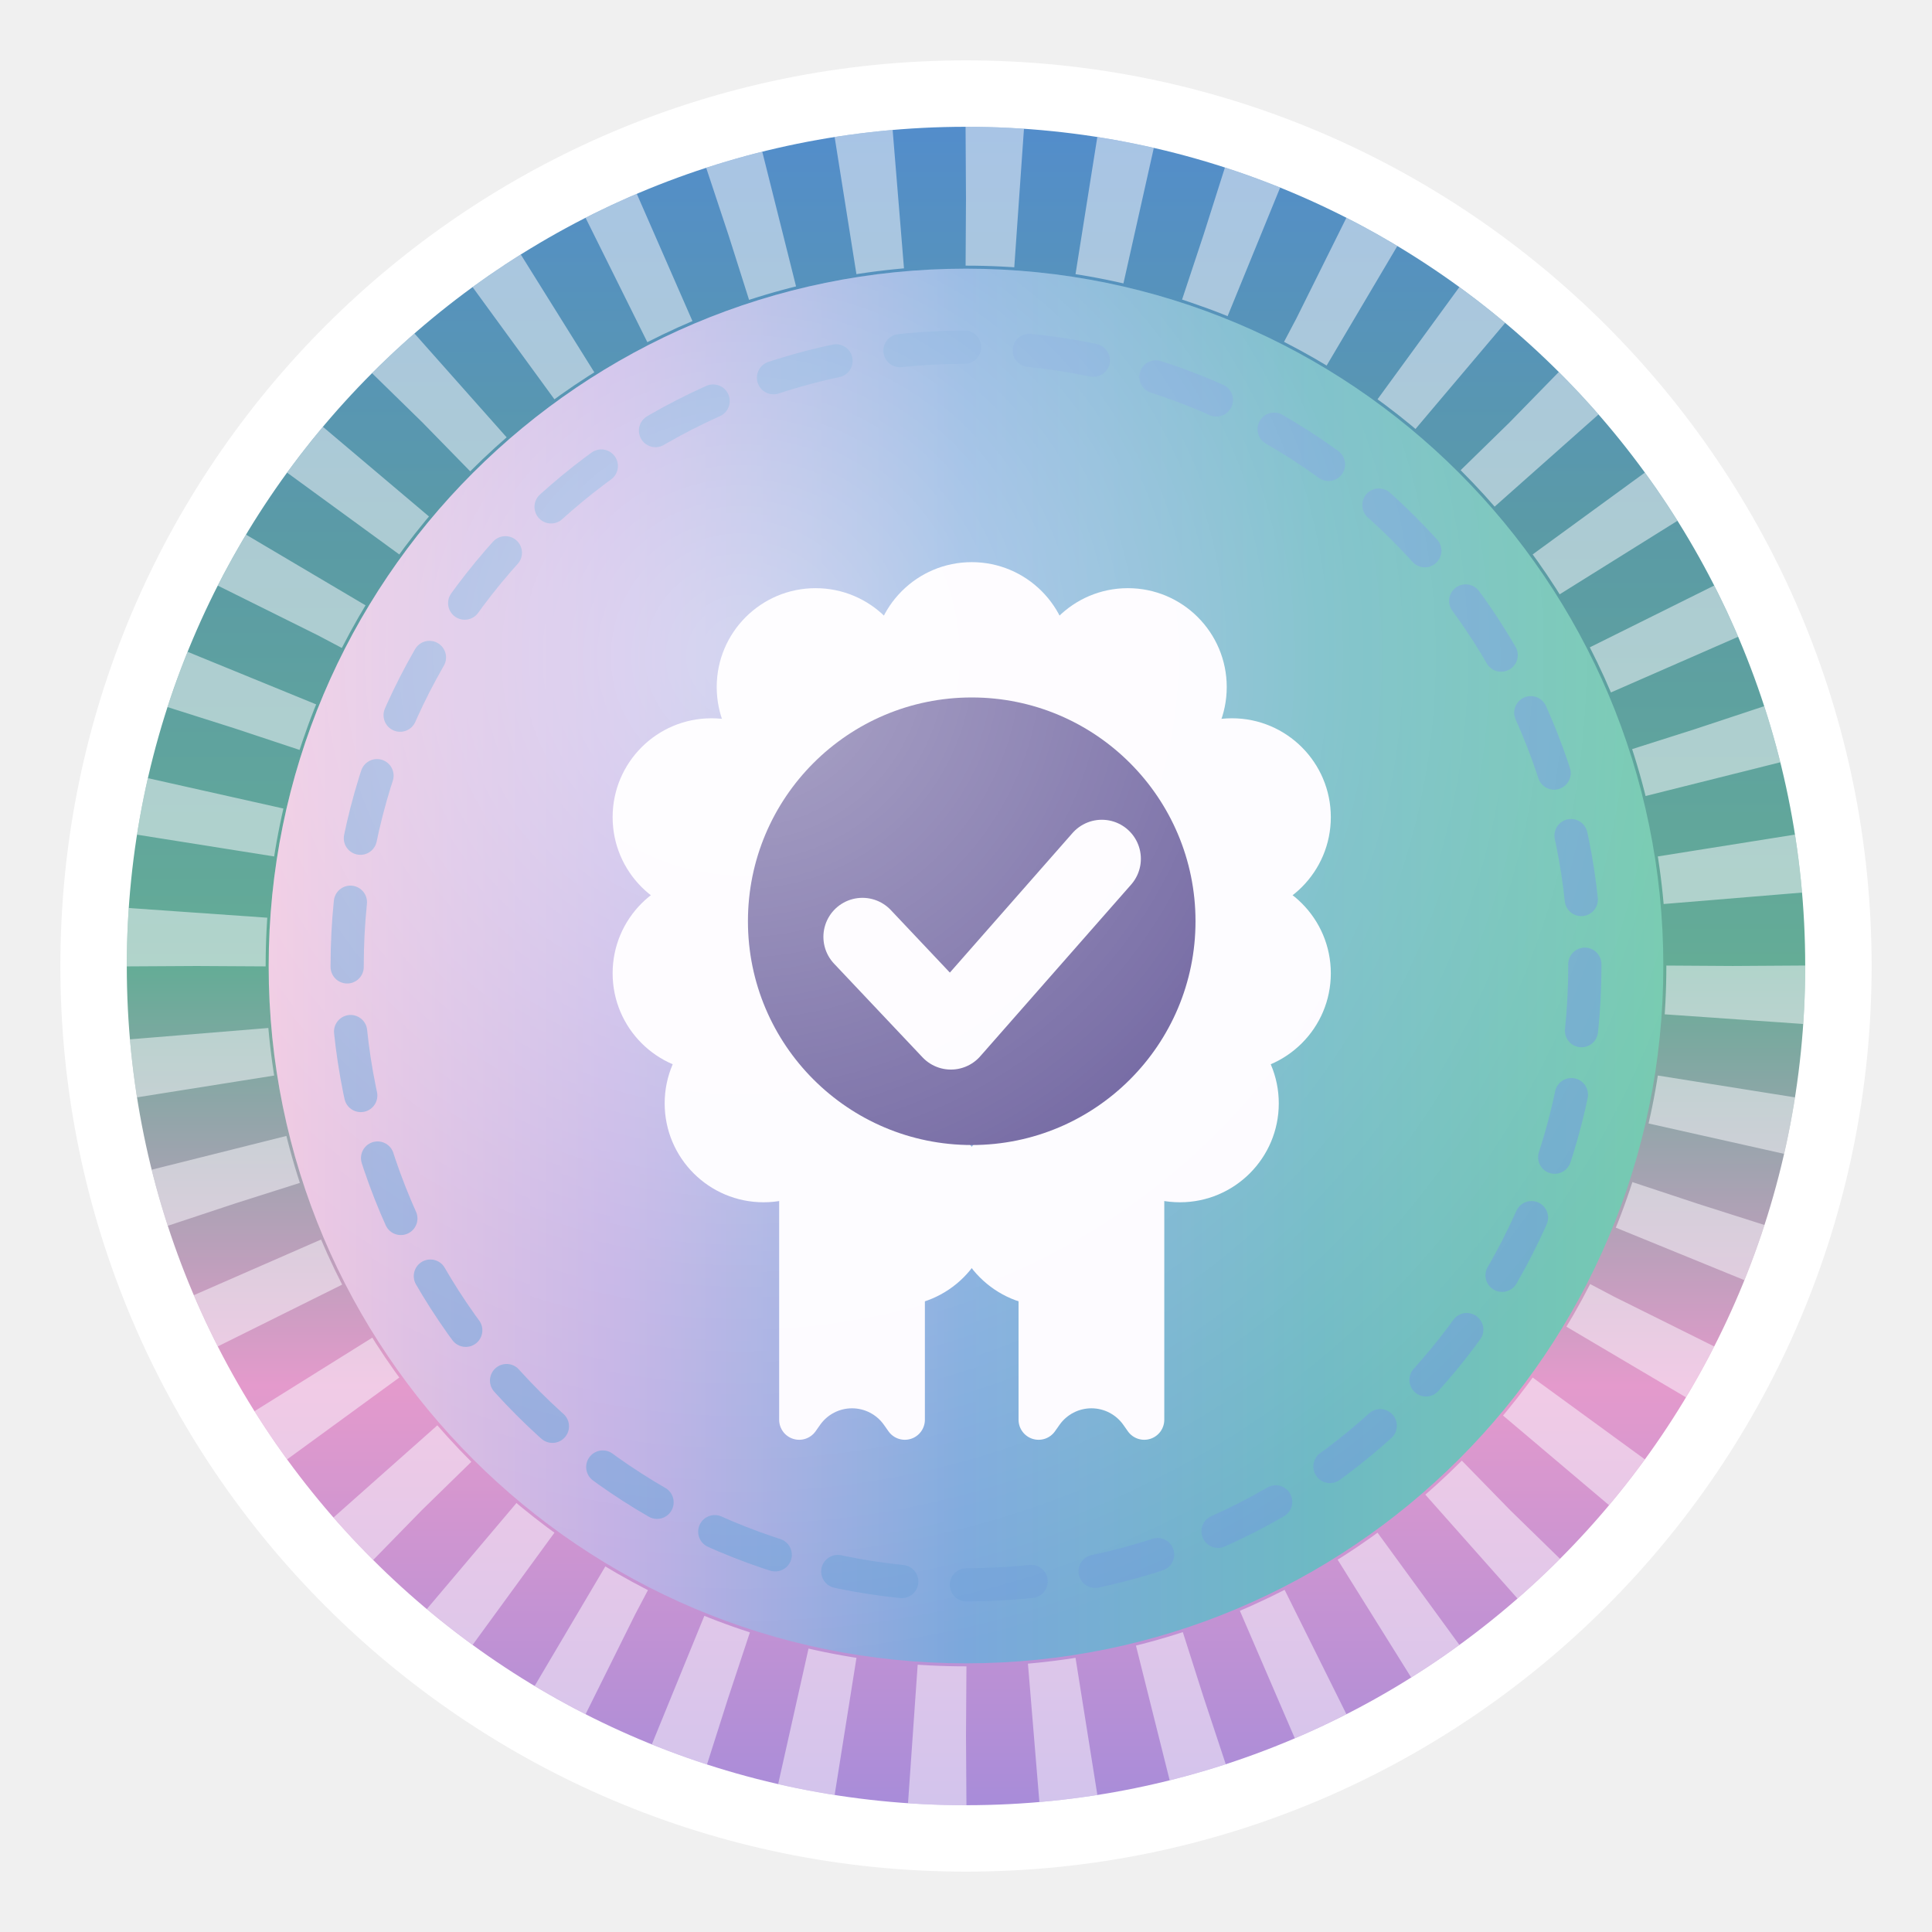
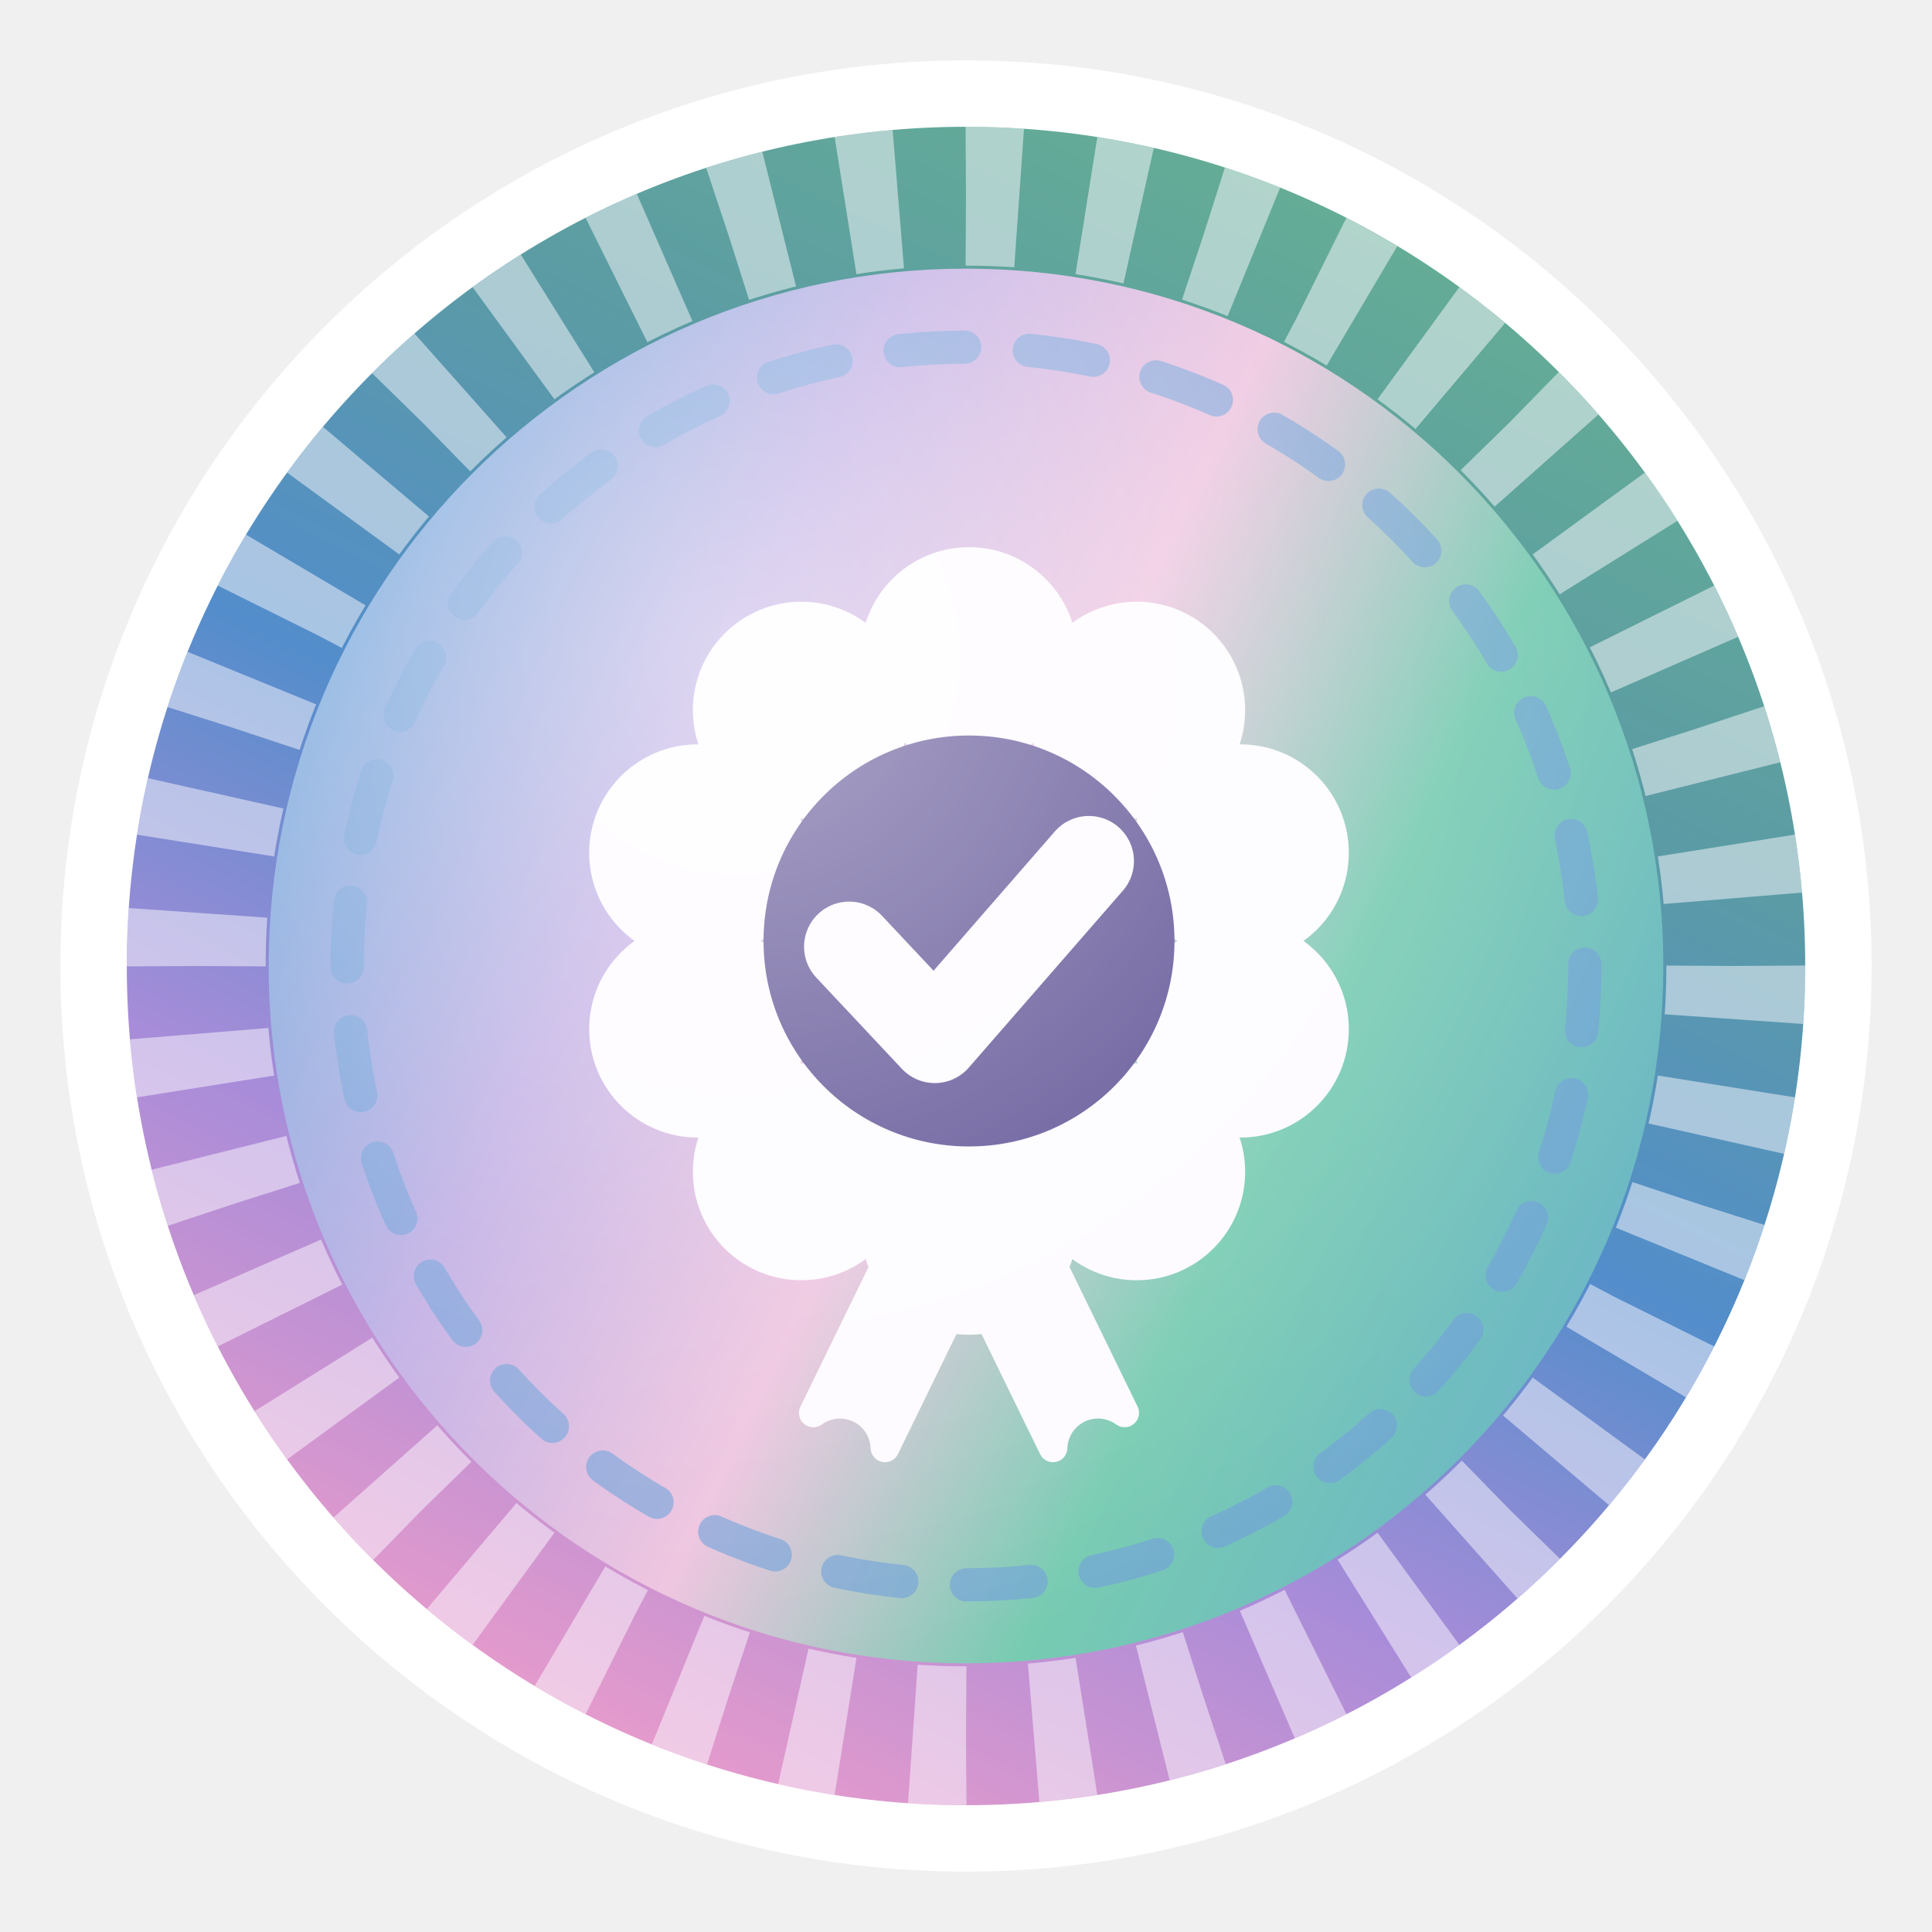
<svg xmlns="http://www.w3.org/2000/svg" viewBox="0 0 32 32">
  <defs>
-     <linearGradient id="x8f" gradientUnits="userSpaceOnUse" x1="4.45" y1="16" x2="27.55" y2="16">
-       <stop offset="0" stop-color="#eec4df" />
-       <stop offset="0.25" stop-color="#c0aee4" />
-       <stop offset="0.5" stop-color="#7ba8dc" />
-       <stop offset="0.75" stop-color="#6eb9c4" />
-       <stop offset="1" stop-color="#77cbb1" />
+     <linearGradient id="certf" gradientUnits="userSpaceOnUse" x1="26.406" y1="21.011" x2="5.594" y2="10.989">
+       <stop offset="0" stop-color="#6eb9c4" />
+       <stop offset="0.25" stop-color="#77cbb1" />
+       <stop offset="0.5" stop-color="#eec4df" />
+       <stop offset="0.75" stop-color="#c0aee4" />
+       <stop offset="1" stop-color="#7ba8dc" />
    </linearGradient>
-     <linearGradient id="x8e" gradientUnits="userSpaceOnUse" x1="16" y1="2.1" x2="16" y2="29.9">
-       <stop offset="0" stop-color="#538dcb" />
-       <stop offset="0.25" stop-color="#5b9ba5" />
-       <stop offset="0.5" stop-color="#64ac96" />
-       <stop offset="0.75" stop-color="#e49acc" />
-       <stop offset="1" stop-color="#a88cd9" />
+     <linearGradient id="certe" gradientUnits="userSpaceOnUse" x1="9.969" y1="28.523" x2="22.031" y2="3.477">
+       <stop offset="0" stop-color="#e49acc" />
+       <stop offset="0.25" stop-color="#a88cd9" />
+       <stop offset="0.5" stop-color="#538dcb" />
+       <stop offset="0.75" stop-color="#5b9ba5" />
+       <stop offset="1" stop-color="#64ac96" />
    </linearGradient>
-     <radialGradient id="x8h" cx=".34" cy=".28" r=".72">
+     <radialGradient id="certh" cx=".34" cy=".28" r=".72">
      <stop offset="0" stop-color="#fff" stop-opacity=".5" />
      <stop offset=".62" stop-color="#fff" stop-opacity=".14" />
      <stop offset="1" stop-color="#fff" stop-opacity="0" />
    </radialGradient>
  </defs>
  <g stroke-linejoin="round" stroke-linecap="round">
    <circle cx="16" cy="16" r="15" fill="#fff" />
-     <circle cx="16" cy="16" r="13.9" fill="url(#x8e)" />
+     <circle cx="16" cy="16" r="13.9" fill="url(#certe)" />
    <circle cx="16" cy="16" r="12.75" fill="none" stroke="#fdfbff" stroke-width="2.3" stroke-dasharray="0.881 1.122" stroke-linecap="butt" opacity=".5" />
-     <circle cx="16" cy="16" r="11.55" fill="url(#x8f)" />
+     <circle cx="16" cy="16" r="11.55" fill="url(#certf)" />
    <circle cx="16" cy="16" r="10.25" fill="none" stroke="#71a2d9" stroke-width=".55" stroke-dasharray="1.073 1.073" opacity=".65" />
-     <g vector-effect="non-scaling-stroke" transform="translate(16 16) scale(0.862) translate(-15.89 -13.86)">
-       <path d="M15.1 15.55A0.75 0.75 0 0 0 14.35 14.8L13.05 14.8A0.75 0.75 0 0 0 12.3 15.55L12.3 22.579A0.385 0.385 0 0 0 13 22.8L13.086 22.678A0.75 0.75 0 0 1 14.314 22.678L14.4 22.8A0.385 0.385 0 0 0 15.1 22.579Z" fill="#fdfbff" />
-       <path d="M16.9 15.55A0.75 0.75 0 0 1 17.65 14.8L18.95 14.8A0.75 0.75 0 0 1 19.7 15.55L19.7 22.579A0.385 0.385 0 0 1 19 22.8L18.914 22.678A0.75 0.75 0 0 0 17.686 22.678L17.6 22.8A0.385 0.385 0 0 1 16.9 22.579Z" fill="#fdfbff" />
-       <circle cx="16" cy="8" r="1.9" fill="#fdfbff" />
-       <circle cx="19" cy="8.5" r="1.9" fill="#fdfbff" />
-       <circle cx="21" cy="11" r="1.9" fill="#fdfbff" />
-       <circle cx="21" cy="14" r="1.9" fill="#fdfbff" />
-       <circle cx="20" cy="16.5" r="1.9" fill="#fdfbff" />
-       <circle cx="17.5" cy="18.5" r="1.9" fill="#fdfbff" />
-       <circle cx="14.5" cy="18.5" r="1.9" fill="#fdfbff" />
-       <circle cx="12" cy="16.5" r="1.9" fill="#fdfbff" />
-       <circle cx="11" cy="14" r="1.9" fill="#fdfbff" />
-       <circle cx="11" cy="11" r="1.9" fill="#fdfbff" />
-       <circle cx="13" cy="8.5" r="1.9" fill="#fdfbff" />
-       <circle cx="16" cy="13" r="4.3" fill="#5c4f93" />
-       <path d="M13.9 13.3l1.7 1.8 2.9-3.3" fill="none" stroke="#fdfbff" stroke-width="1.5" opacity="1" />
+     <g transform="translate(16 16) scale(0.996) translate(-16 -15.985)">
+       <path d="M14.24 17.967A0.75 0.75 0 0 1 14.585 16.964L14.858 16.831A0.75 0.75 0 0 1 15.861 17.176L18.853 23.311A0.239 0.239 0 0 1 18.497 23.609L18.497 23.609A0.51 0.51 0 0 0 17.686 24.005L17.686 24.005A0.239 0.239 0 0 1 17.232 24.102Z" fill="#fdfbff" />
+       <path d="M16.24 17.176A0.75 0.75 0 0 1 17.243 16.831L17.515 16.964A0.75 0.75 0 0 1 17.86 17.967L14.868 24.102A0.239 0.239 0 0 1 14.414 24.005L14.414 24.005A0.51 0.51 0 0 0 13.604 23.609L13.604 23.609A0.239 0.239 0 0 1 13.247 23.311Z" fill="#fdfbff" />
+       <circle cx="16.05" cy="20.314" r="1.803" fill="#fdfbff" />
+       <circle cx="13.261" cy="19.408" r="1.803" fill="#fdfbff" />
+       <circle cx="11.537" cy="17.035" r="1.803" fill="#fdfbff" />
+       <circle cx="11.537" cy="14.102" r="1.803" fill="#fdfbff" />
+       <circle cx="13.261" cy="11.73" r="1.803" fill="#fdfbff" />
+       <circle cx="16.05" cy="10.823" r="1.803" fill="#fdfbff" />
+       <circle cx="18.839" cy="11.73" r="1.803" fill="#fdfbff" />
+       <circle cx="20.563" cy="14.102" r="1.803" fill="#fdfbff" />
+       <circle cx="20.563" cy="17.035" r="1.803" fill="#fdfbff" />
+       <circle cx="18.839" cy="19.408" r="1.803" fill="#fdfbff" />
+       <circle cx="16.05" cy="15.569" r="3.417" fill="#5c4f93" />
+       <path d="M14.057 15.664L15.481 17.182L18.043 14.24" fill="none" stroke="#fdfbff" stroke-width="1.5" />
    </g>
-     <circle cx="16" cy="16" r="11.55" fill="url(#x8h)" />
+     <circle cx="16" cy="16" r="11.55" fill="url(#certh)" />
  </g>
</svg>
